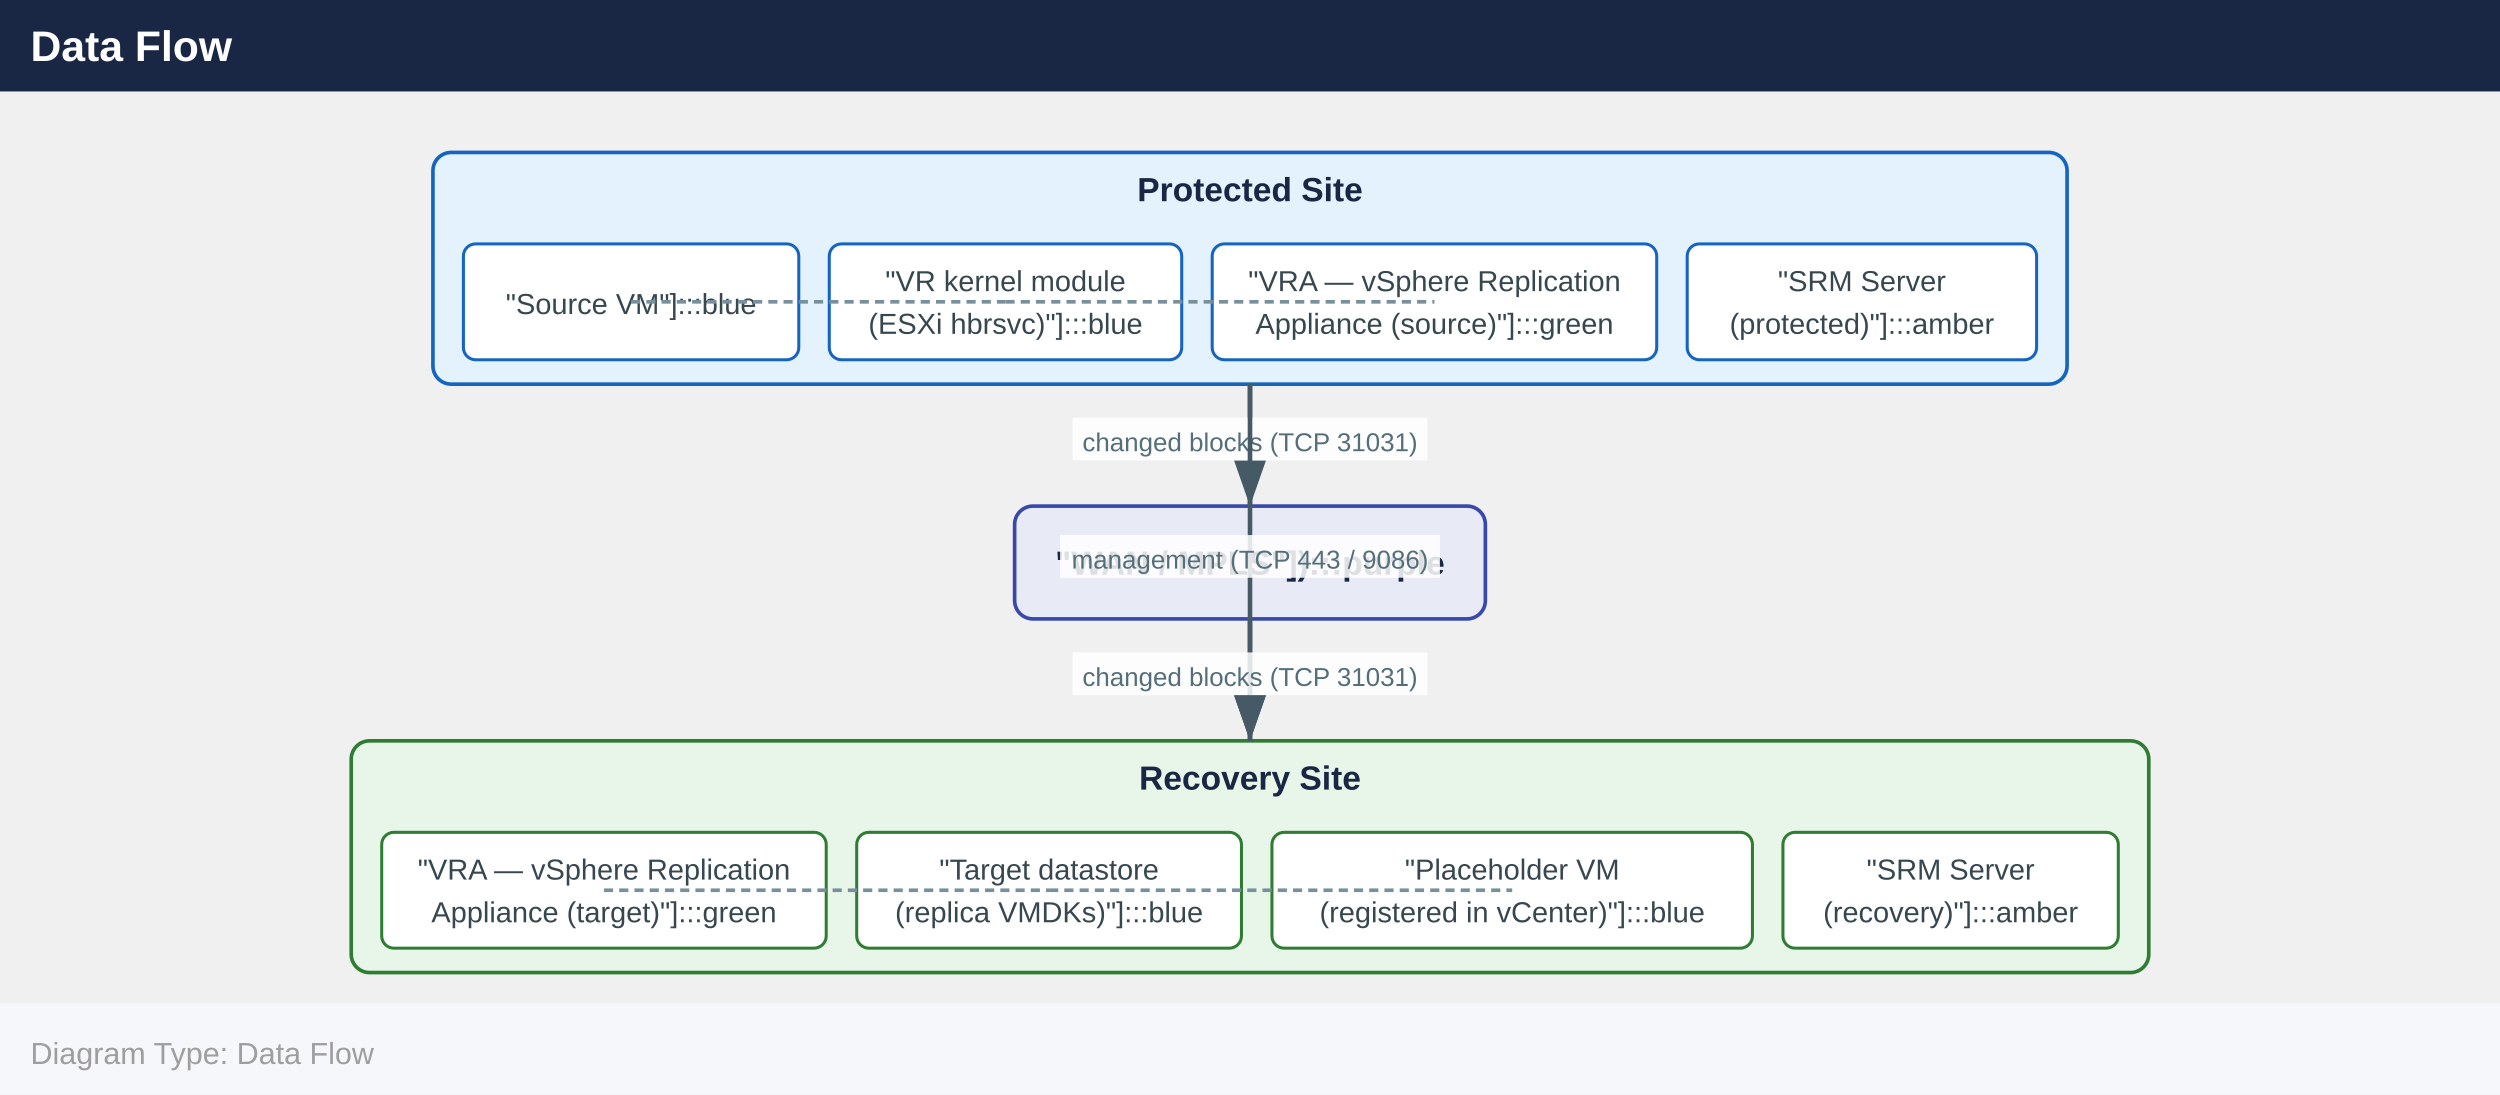
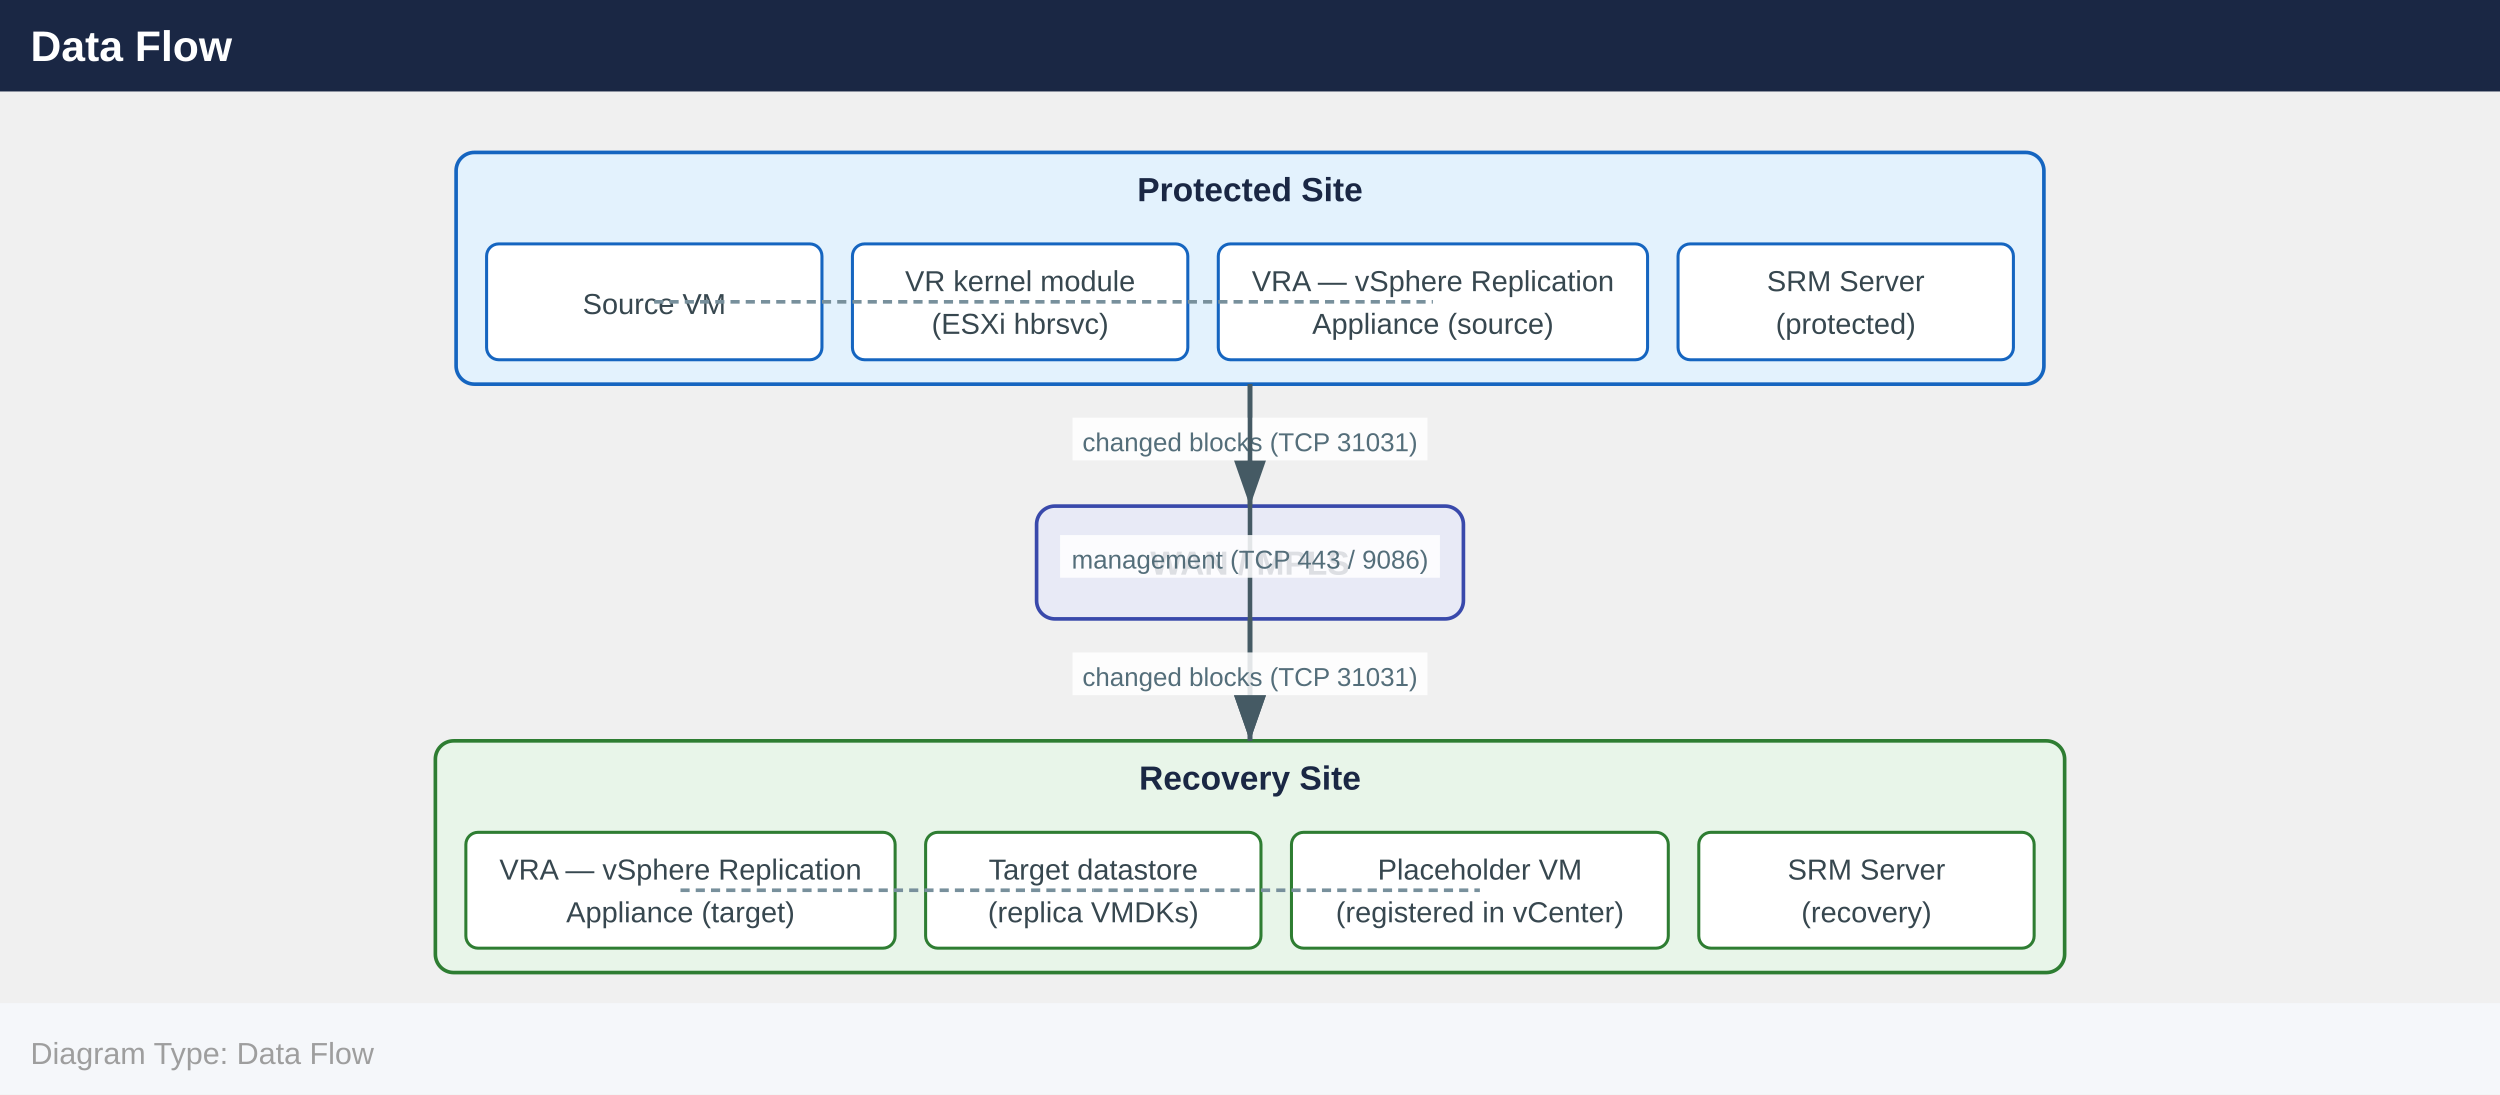
<svg xmlns="http://www.w3.org/2000/svg" width="820" height="359" viewBox="0 0 820 359">
  <defs>
    <marker id="arrowhead" markerWidth="10" markerHeight="7" refX="10" refY="3.5" orient="auto">
      <polygon points="0 0, 10 3.5, 0 7" fill="#455a64" />
    </marker>
  </defs>
  <rect x="0" y="0" width="820" height="30" fill="#1a2744" />
  <text x="10" y="20" font-family="Arial,Helvetica,sans-serif" font-size="14" font-weight="bold" fill="#ffffff">Data Flow</text>
-   <rect x="142.0" y="50.0" width="536.0" height="76.0" rx="6" fill="#e3f2fd" stroke="#1565c0" stroke-width="1.2" />
+   <rect x="149.6" y="50.0" width="520.8" height="76.0" rx="6" fill="#e3f2fd" stroke="#1565c0" stroke-width="1.2" />
  <text x="410.0" y="66.0" text-anchor="middle" font-family="Arial,Helvetica,sans-serif" font-size="11" font-weight="700" fill="#1a2744">Protected Site</text>
-   <rect x="152.0" y="80.0" width="110.0" height="38.0" rx="4" fill="#ffffff" stroke="#1565c0" stroke-width="1" />
-   <text x="207.0" y="103.0" text-anchor="middle" font-family="Arial,Helvetica,sans-serif" font-size="9.5" fill="#37474f">"Source VM"]:::blue</text>
-   <rect x="272.0" y="80.0" width="115.6" height="38.0" rx="4" fill="#ffffff" stroke="#1565c0" stroke-width="1" />
-   <text x="329.8" y="95.5" text-anchor="middle" font-family="Arial,Helvetica,sans-serif" font-size="9.5" fill="#37474f">"VR kernel module</text>
-   <text x="329.8" y="109.5" text-anchor="middle" font-family="Arial,Helvetica,sans-serif" font-size="9.5" fill="#37474f">(ESXi hbrsvc)"]:::blue</text>
-   <rect x="397.6" y="80.0" width="145.8" height="38.0" rx="4" fill="#ffffff" stroke="#1565c0" stroke-width="1" />
-   <text x="470.5" y="95.5" text-anchor="middle" font-family="Arial,Helvetica,sans-serif" font-size="9.5" fill="#37474f">"VRA — vSphere Replication</text>
-   <text x="470.5" y="109.5" text-anchor="middle" font-family="Arial,Helvetica,sans-serif" font-size="9.5" fill="#37474f">Appliance (source)"]:::green</text>
-   <rect x="553.4" y="80.0" width="114.6" height="38.0" rx="4" fill="#ffffff" stroke="#1565c0" stroke-width="1" />
-   <text x="610.7" y="95.5" text-anchor="middle" font-family="Arial,Helvetica,sans-serif" font-size="9.5" fill="#37474f">"SRM Server</text>
-   <text x="610.7" y="109.5" text-anchor="middle" font-family="Arial,Helvetica,sans-serif" font-size="9.5" fill="#37474f">(protected)"]:::amber</text>
-   <rect x="332.8" y="166.0" width="154.4" height="37.0" rx="6" fill="#e8eaf6" stroke="#3949ab" stroke-width="1.2" />
-   <text x="410.0" y="188.5" text-anchor="middle" font-family="Arial,Helvetica,sans-serif" font-size="11" font-weight="700" fill="#1a2744">"WAN / MPLS"]):::purple</text>
-   <rect x="115.2" y="243.0" width="589.6" height="76.0" rx="6" fill="#e8f5e9" stroke="#2e7d32" stroke-width="1.2" />
+   <rect x="159.6" y="80.0" width="110.0" height="38.0" rx="4" fill="#ffffff" stroke="#1565c0" stroke-width="1" />
+   <text x="214.6" y="103.0" text-anchor="middle" font-family="Arial,Helvetica,sans-serif" font-size="9.5" fill="#37474f">Source VM</text>
+   <rect x="279.6" y="80.0" width="110.0" height="38.0" rx="4" fill="#ffffff" stroke="#1565c0" stroke-width="1" />
+   <text x="334.6" y="95.5" text-anchor="middle" font-family="Arial,Helvetica,sans-serif" font-size="9.5" fill="#37474f">VR kernel module</text>
+   <text x="334.6" y="109.5" text-anchor="middle" font-family="Arial,Helvetica,sans-serif" font-size="9.5" fill="#37474f">(ESXi hbrsvc)</text>
+   <rect x="399.6" y="80.0" width="140.8" height="38.0" rx="4" fill="#ffffff" stroke="#1565c0" stroke-width="1" />
+   <text x="470.0" y="95.5" text-anchor="middle" font-family="Arial,Helvetica,sans-serif" font-size="9.5" fill="#37474f">VRA — vSphere Replication</text>
+   <text x="470.0" y="109.5" text-anchor="middle" font-family="Arial,Helvetica,sans-serif" font-size="9.5" fill="#37474f">Appliance (source)</text>
+   <rect x="550.4" y="80.0" width="110.0" height="38.0" rx="4" fill="#ffffff" stroke="#1565c0" stroke-width="1" />
+   <text x="605.4" y="95.5" text-anchor="middle" font-family="Arial,Helvetica,sans-serif" font-size="9.5" fill="#37474f">SRM Server</text>
+   <text x="605.4" y="109.5" text-anchor="middle" font-family="Arial,Helvetica,sans-serif" font-size="9.5" fill="#37474f">(protected)</text>
+   <rect x="340.0" y="166.0" width="140.0" height="37.0" rx="6" fill="#e8eaf6" stroke="#3949ab" stroke-width="1.2" />
+   <text x="410.0" y="188.5" text-anchor="middle" font-family="Arial,Helvetica,sans-serif" font-size="11" font-weight="700" fill="#1a2744">WAN / MPLS</text>
+   <rect x="142.8" y="243.0" width="534.4" height="76.0" rx="6" fill="#e8f5e9" stroke="#2e7d32" stroke-width="1.2" />
  <text x="410.0" y="259.0" text-anchor="middle" font-family="Arial,Helvetica,sans-serif" font-size="11" font-weight="700" fill="#1a2744">Recovery Site</text>
-   <rect x="125.2" y="273.0" width="145.8" height="38.0" rx="4" fill="#ffffff" stroke="#2e7d32" stroke-width="1" />
-   <text x="198.1" y="288.5" text-anchor="middle" font-family="Arial,Helvetica,sans-serif" font-size="9.5" fill="#37474f">"VRA — vSphere Replication</text>
-   <text x="198.1" y="302.5" text-anchor="middle" font-family="Arial,Helvetica,sans-serif" font-size="9.5" fill="#37474f">Appliance (target)"]:::green</text>
-   <rect x="281.0" y="273.0" width="126.2" height="38.0" rx="4" fill="#ffffff" stroke="#2e7d32" stroke-width="1" />
-   <text x="344.1" y="288.5" text-anchor="middle" font-family="Arial,Helvetica,sans-serif" font-size="9.5" fill="#37474f">"Target datastore</text>
-   <text x="344.1" y="302.5" text-anchor="middle" font-family="Arial,Helvetica,sans-serif" font-size="9.5" fill="#37474f">(replica VMDKs)"]:::blue</text>
-   <rect x="417.2" y="273.0" width="157.6" height="38.0" rx="4" fill="#ffffff" stroke="#2e7d32" stroke-width="1" />
-   <text x="496.0" y="288.5" text-anchor="middle" font-family="Arial,Helvetica,sans-serif" font-size="9.5" fill="#37474f">"Placeholder VM</text>
-   <text x="496.0" y="302.5" text-anchor="middle" font-family="Arial,Helvetica,sans-serif" font-size="9.5" fill="#37474f">(registered in vCenter)"]:::blue</text>
-   <rect x="584.8" y="273.0" width="110.0" height="38.0" rx="4" fill="#ffffff" stroke="#2e7d32" stroke-width="1" />
-   <text x="639.8" y="288.5" text-anchor="middle" font-family="Arial,Helvetica,sans-serif" font-size="9.5" fill="#37474f">"SRM Server</text>
-   <text x="639.8" y="302.5" text-anchor="middle" font-family="Arial,Helvetica,sans-serif" font-size="9.5" fill="#37474f">(recovery)"]:::amber</text>
+   <rect x="152.8" y="273.0" width="140.8" height="38.0" rx="4" fill="#ffffff" stroke="#2e7d32" stroke-width="1" />
+   <text x="223.2" y="288.5" text-anchor="middle" font-family="Arial,Helvetica,sans-serif" font-size="9.5" fill="#37474f">VRA — vSphere Replication</text>
+   <text x="223.2" y="302.5" text-anchor="middle" font-family="Arial,Helvetica,sans-serif" font-size="9.5" fill="#37474f">Appliance (target)</text>
+   <rect x="303.6" y="273.0" width="110.0" height="38.0" rx="4" fill="#ffffff" stroke="#2e7d32" stroke-width="1" />
+   <text x="358.6" y="288.5" text-anchor="middle" font-family="Arial,Helvetica,sans-serif" font-size="9.5" fill="#37474f">Target datastore</text>
+   <text x="358.6" y="302.5" text-anchor="middle" font-family="Arial,Helvetica,sans-serif" font-size="9.5" fill="#37474f">(replica VMDKs)</text>
+   <rect x="423.6" y="273.0" width="123.6" height="38.0" rx="4" fill="#ffffff" stroke="#2e7d32" stroke-width="1" />
+   <text x="485.4" y="288.5" text-anchor="middle" font-family="Arial,Helvetica,sans-serif" font-size="9.5" fill="#37474f">Placeholder VM</text>
+   <text x="485.4" y="302.5" text-anchor="middle" font-family="Arial,Helvetica,sans-serif" font-size="9.5" fill="#37474f">(registered in vCenter)</text>
+   <rect x="557.2" y="273.0" width="110.0" height="38.0" rx="4" fill="#ffffff" stroke="#2e7d32" stroke-width="1" />
+   <text x="612.2" y="288.5" text-anchor="middle" font-family="Arial,Helvetica,sans-serif" font-size="9.5" fill="#37474f">SRM Server</text>
+   <text x="612.2" y="302.5" text-anchor="middle" font-family="Arial,Helvetica,sans-serif" font-size="9.5" fill="#37474f">(recovery)</text>
  <line x1="410.0" y1="126.0" x2="410.0" y2="166.0" stroke="#455a64" stroke-width="1.5" marker-end="url(#arrowhead)" />
  <rect x="351.8" y="137.0" width="116.4" height="14" fill="#ffffff" opacity="0.85" />
  <text x="410.0" y="148.0" text-anchor="middle" font-family="Arial,Helvetica,sans-serif" font-size="8.5" fill="#546e7a">changed blocks (TCP 31031)</text>
  <line x1="410.0" y1="126.0" x2="410.0" y2="243.0" stroke="#455a64" stroke-width="1.5" marker-end="url(#arrowhead)" />
  <rect x="347.7" y="175.5" width="124.6" height="14" fill="#ffffff" opacity="0.85" />
  <text x="410.0" y="186.5" text-anchor="middle" font-family="Arial,Helvetica,sans-serif" font-size="8.5" fill="#546e7a">management (TCP 443 / 9086)</text>
  <line x1="410.0" y1="203.0" x2="410.0" y2="243.0" stroke="#455a64" stroke-width="1.5" marker-end="url(#arrowhead)" />
  <rect x="351.8" y="214.0" width="116.4" height="14" fill="#ffffff" opacity="0.85" />
  <text x="410.0" y="225.0" text-anchor="middle" font-family="Arial,Helvetica,sans-serif" font-size="8.5" fill="#546e7a">changed blocks (TCP 31031)</text>
-   <line x1="207.0" y1="99.0" x2="329.8" y2="99.0" stroke="#78909c" stroke-width="1.2" stroke-dasharray="3,2" />
-   <line x1="329.8" y1="99.0" x2="470.5" y2="99.0" stroke="#78909c" stroke-width="1.2" stroke-dasharray="3,2" />
-   <line x1="198.1" y1="292.0" x2="344.1" y2="292.0" stroke="#78909c" stroke-width="1.2" stroke-dasharray="3,2" />
-   <line x1="344.1" y1="292.0" x2="496.0" y2="292.0" stroke="#78909c" stroke-width="1.2" stroke-dasharray="3,2" />
+   <line x1="214.6" y1="99.0" x2="334.6" y2="99.0" stroke="#78909c" stroke-width="1.2" stroke-dasharray="3,2" />
+   <line x1="334.6" y1="99.0" x2="470.0" y2="99.0" stroke="#78909c" stroke-width="1.2" stroke-dasharray="3,2" />
+   <line x1="223.2" y1="292.0" x2="358.6" y2="292.0" stroke="#78909c" stroke-width="1.2" stroke-dasharray="3,2" />
+   <line x1="358.6" y1="292.0" x2="485.4" y2="292.0" stroke="#78909c" stroke-width="1.2" stroke-dasharray="3,2" />
  <rect x="0" y="329.0" width="820" height="30" fill="#f5f7fa" />
  <text x="10" y="349.0" font-family="Arial,Helvetica,sans-serif" font-size="10" fill="#9e9e9e">Diagram Type: Data Flow</text>
</svg>
